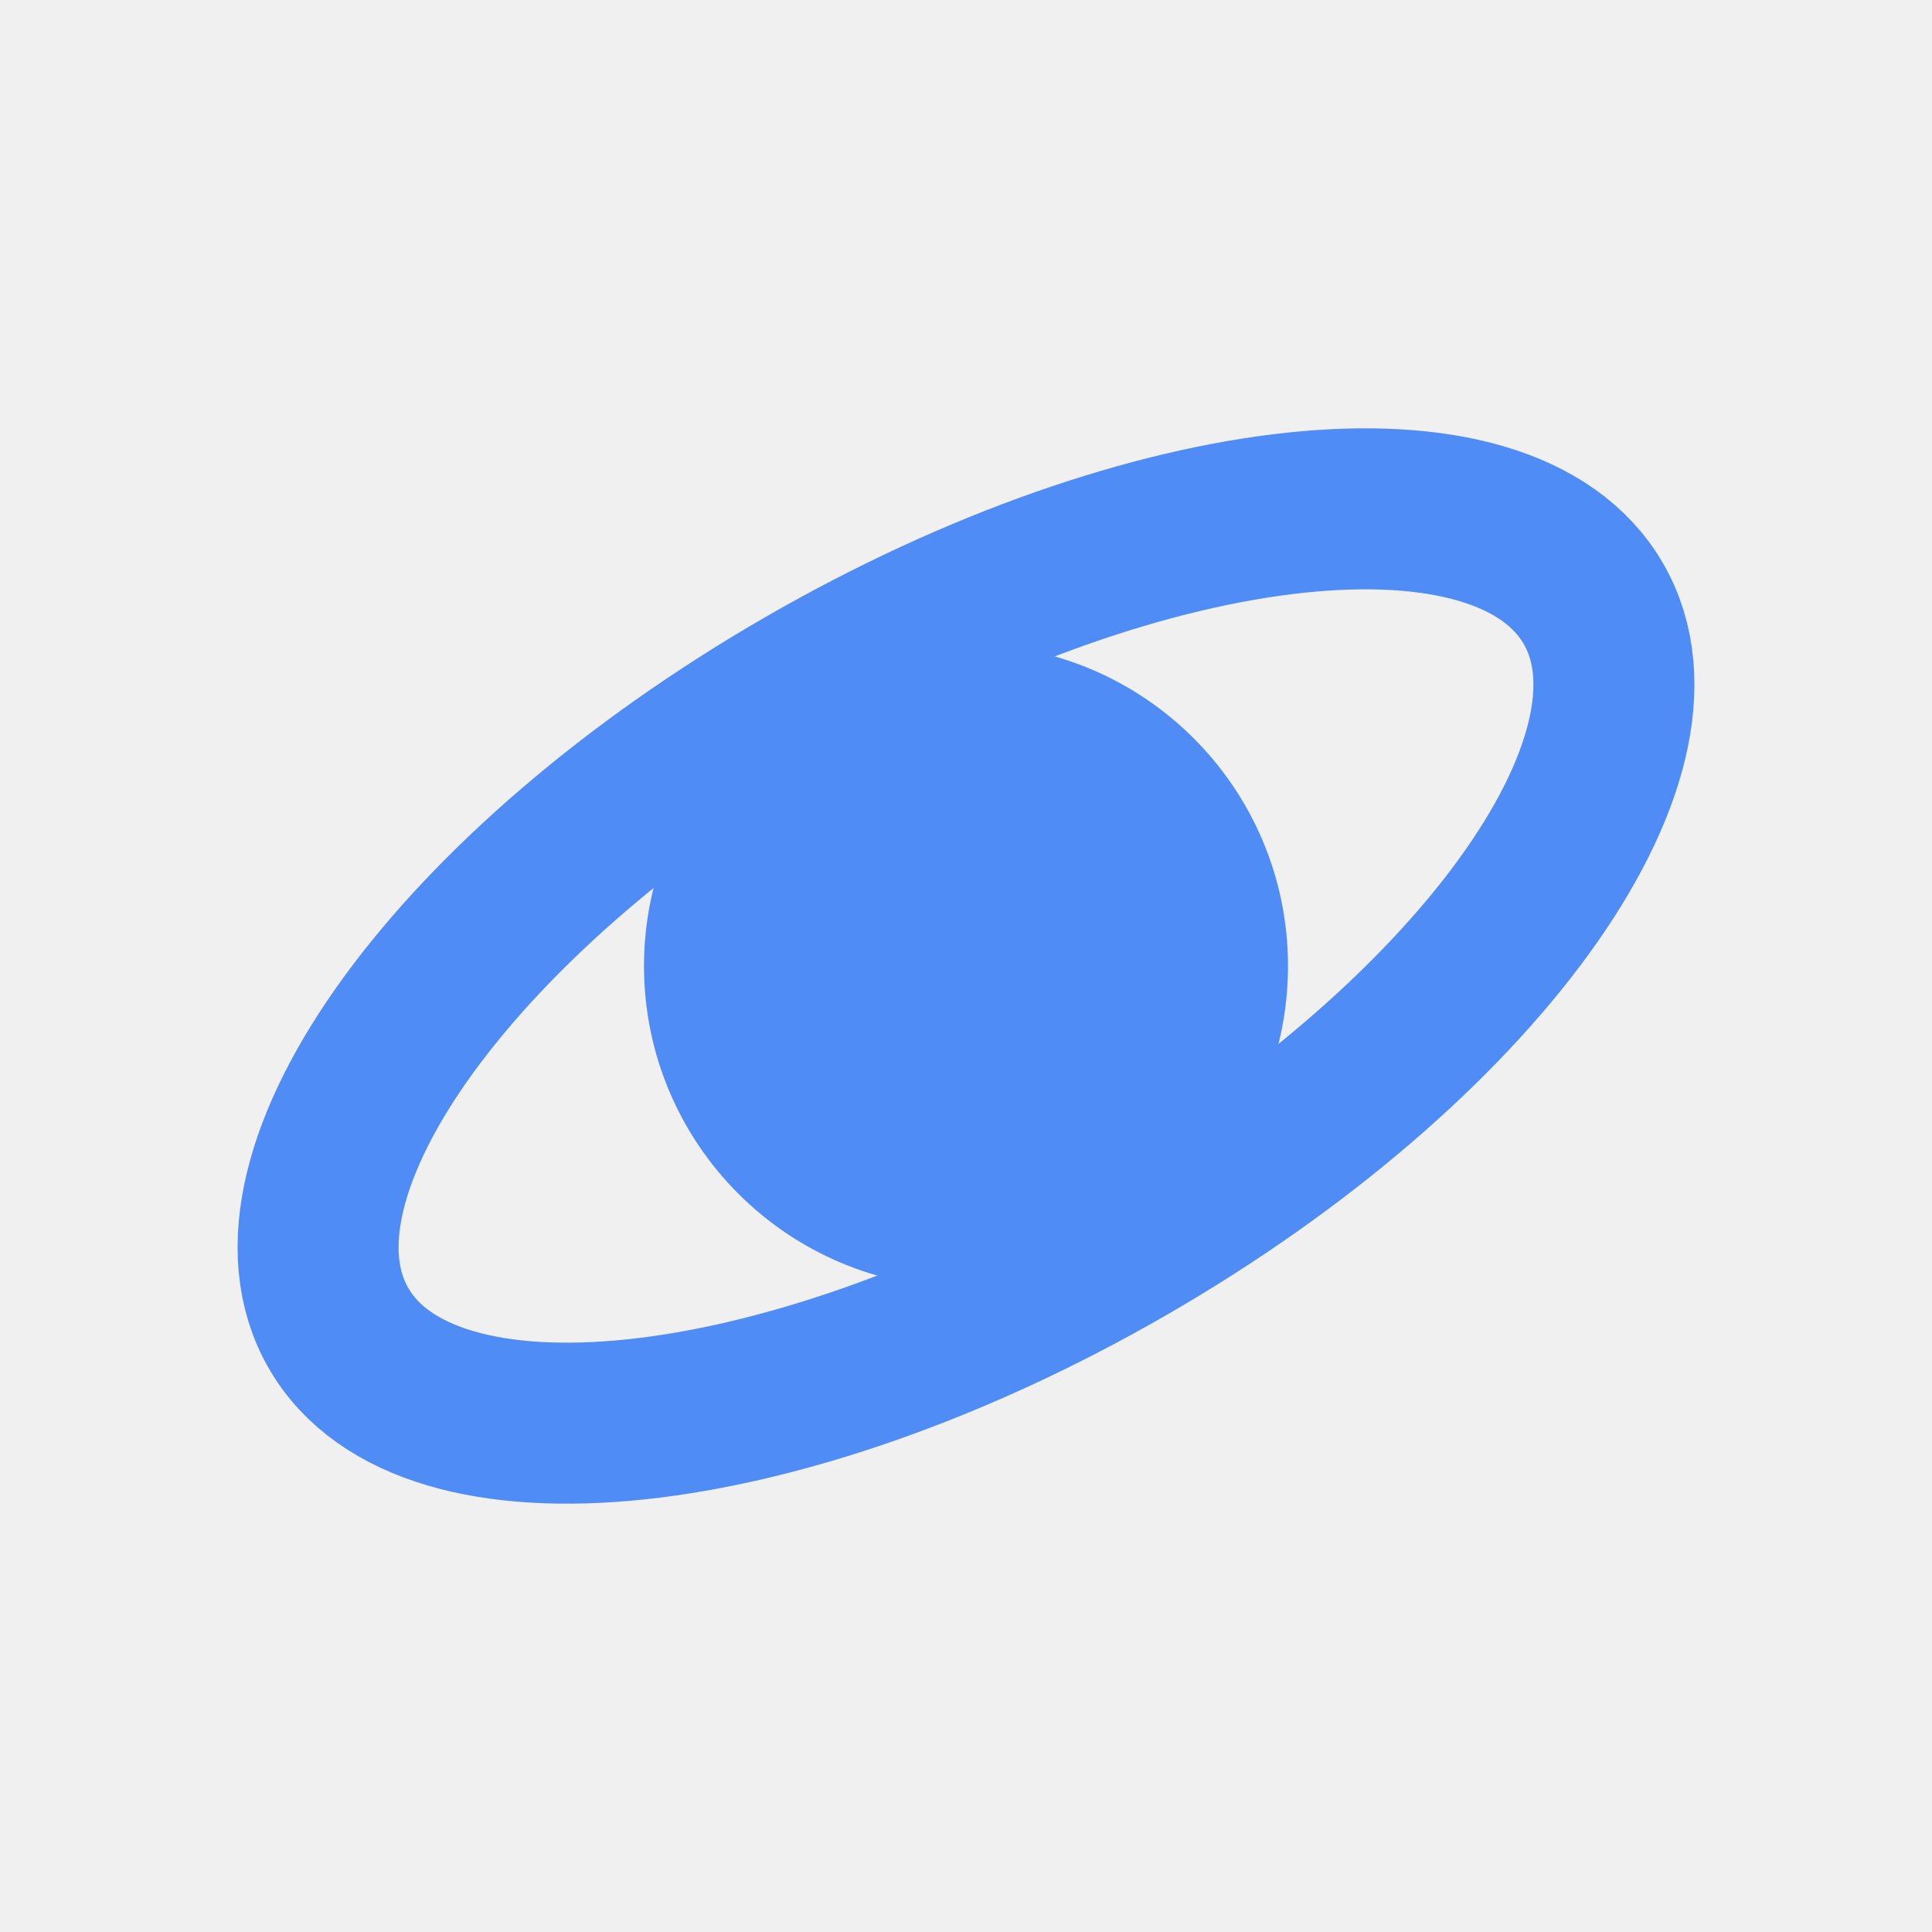
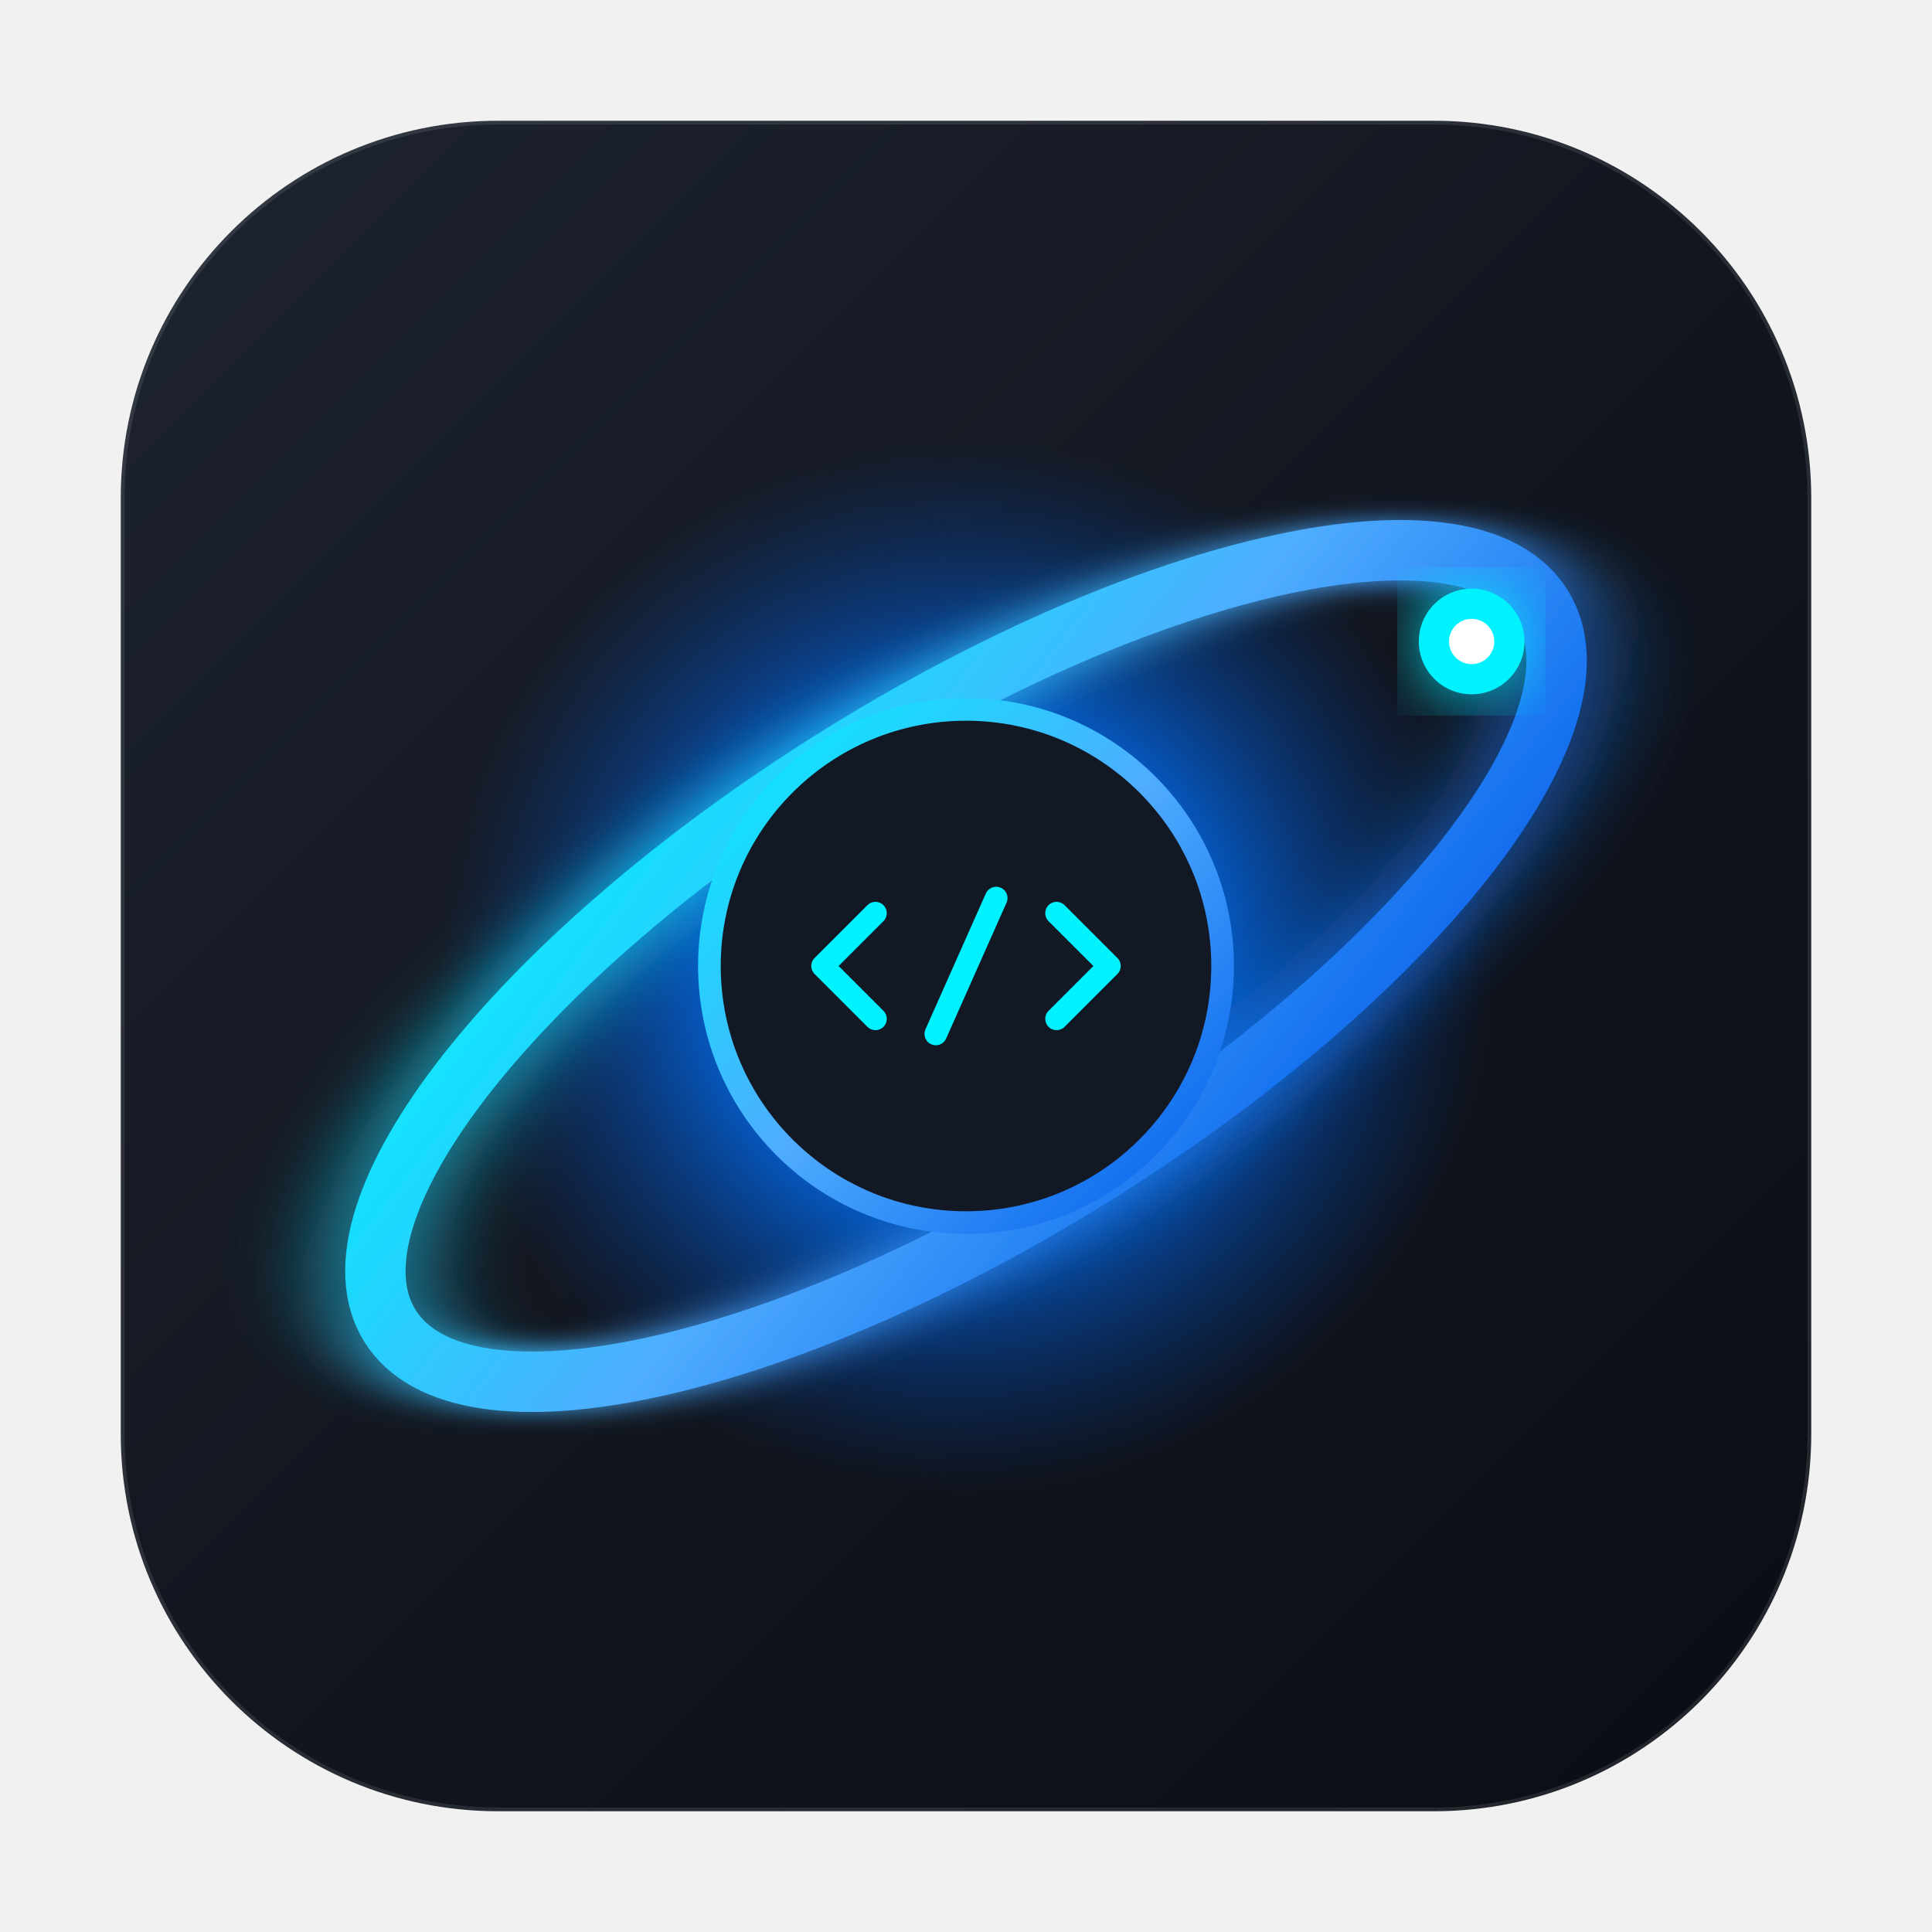
- <svg xmlns="http://www.w3.org/2000/svg" viewBox="0 0 24 24" width="24" height="24" fill="none" stroke="#4f8cf6" stroke-width="2" stroke-linecap="round" stroke-linejoin="round">
-   <circle cx="12" cy="12" r="3" fill="#4f8cf6" />
-   <ellipse cx="12" cy="12" rx="9" ry="4" transform="rotate(-30 12 12)" />
+ <svg xmlns="http://www.w3.org/2000/svg" viewBox="0 0 512 512" width="512" height="512">
+   <defs>
+     <linearGradient id="bgGrad" x1="0%" y1="0%" x2="100%" y2="100%">
+       <stop offset="0%" stop-color="#1e2430" />
+       <stop offset="50%" stop-color="#12161f" />
+       <stop offset="100%" stop-color="#0a0d14" />
+     </linearGradient>
+     <radialGradient id="coreGlow" cx="50%" cy="50%" r="50%">
+       <stop offset="0%" stop-color="#00d2ff" stop-opacity="0.9" />
+       <stop offset="50%" stop-color="#0072ff" stop-opacity="0.7" />
+       <stop offset="100%" stop-color="#0040aa" stop-opacity="0.0" />
+     </radialGradient>
+     <linearGradient id="ringGrad1" x1="0%" y1="0%" x2="100%" y2="100%">
+       <stop offset="0%" stop-color="#00f2fe" />
+       <stop offset="50%" stop-color="#4facfe" />
+       <stop offset="100%" stop-color="#005bea" />
+     </linearGradient>
+     <filter id="glow" x="-20%" y="-20%" width="140%" height="140%">
+       <feGaussianBlur stdDeviation="10" result="blur" />
+       <feComposite in="SourceGraphic" in2="blur" operator="over" />
+     </filter>
+   </defs>
+   <rect x="32" y="32" width="448" height="448" rx="100" fill="url(#bgGrad)" stroke="#ffffff" stroke-opacity="0.1" stroke-width="2" />
+   <circle cx="256" cy="256" r="140" fill="url(#coreGlow)" />
+   <ellipse cx="256" cy="256" rx="180" ry="65" fill="none" stroke="url(#ringGrad1)" stroke-width="16" stroke-linecap="round" filter="url(#glow)" transform="rotate(-32 256 256)" />
+   <circle cx="390" cy="170" r="14" fill="#00f2fe" filter="url(#glow)" />
+   <circle cx="390" cy="170" r="6" fill="#ffffff" />
+   <circle cx="256" cy="256" r="68" fill="#121824" stroke="url(#ringGrad1)" stroke-width="6" />
+   <path d="M 232 242 L 218 256 L 232 270 M 280 242 L 294 256 L 280 270 M 264 238 L 248 274" fill="none" stroke="#00f2fe" stroke-width="6" stroke-linecap="round" stroke-linejoin="round" />
</svg>
